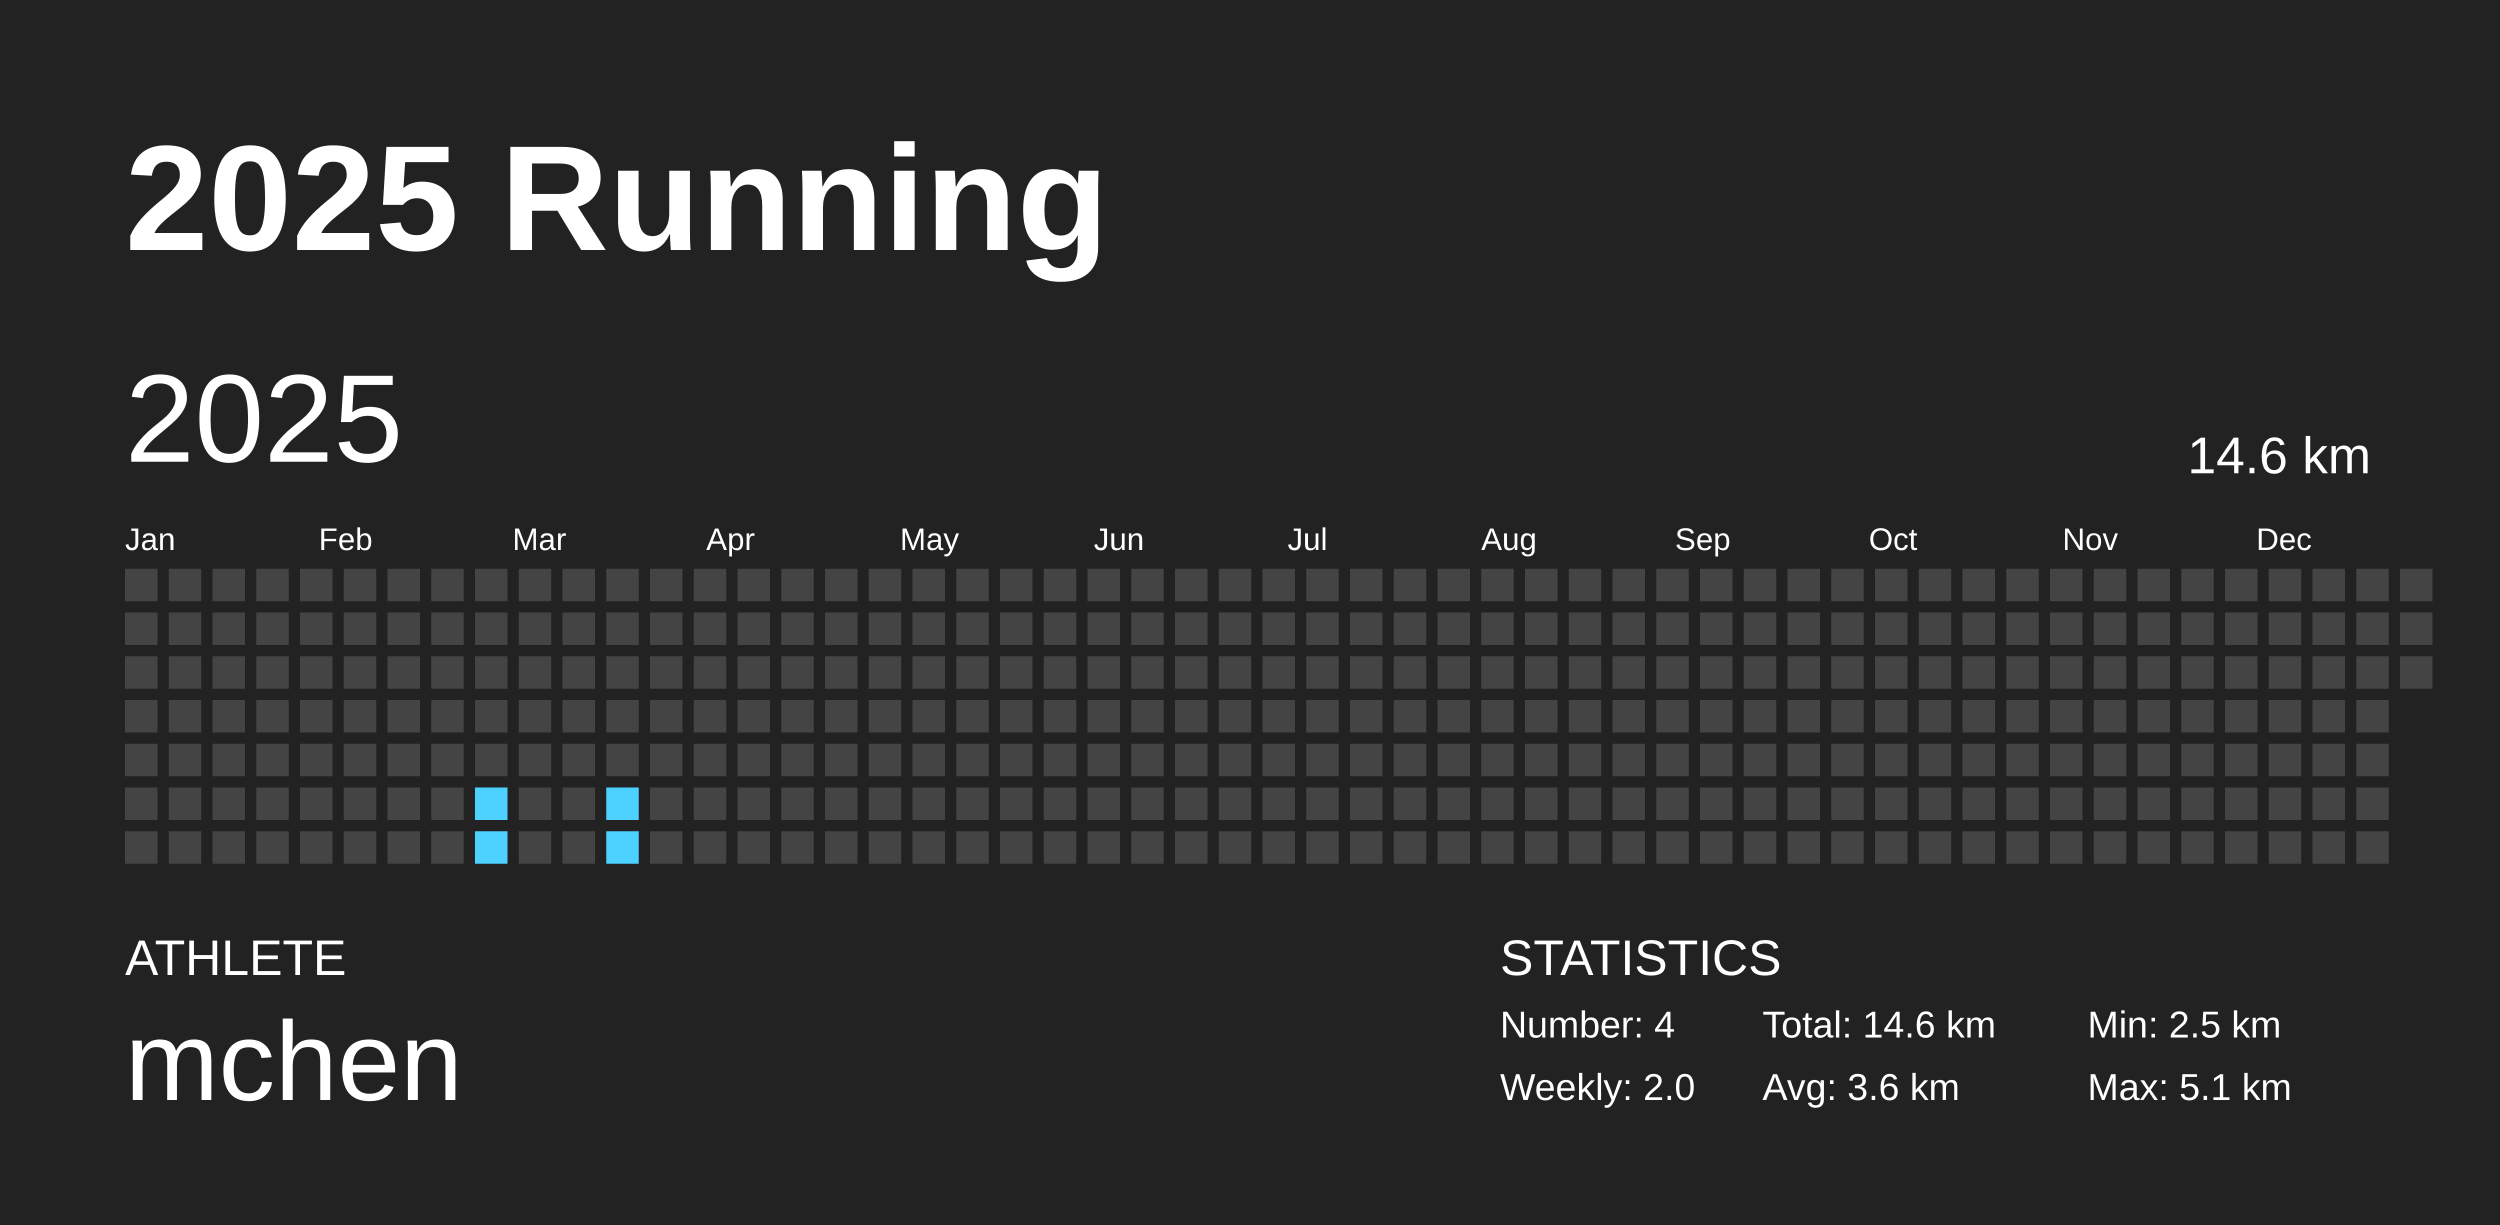
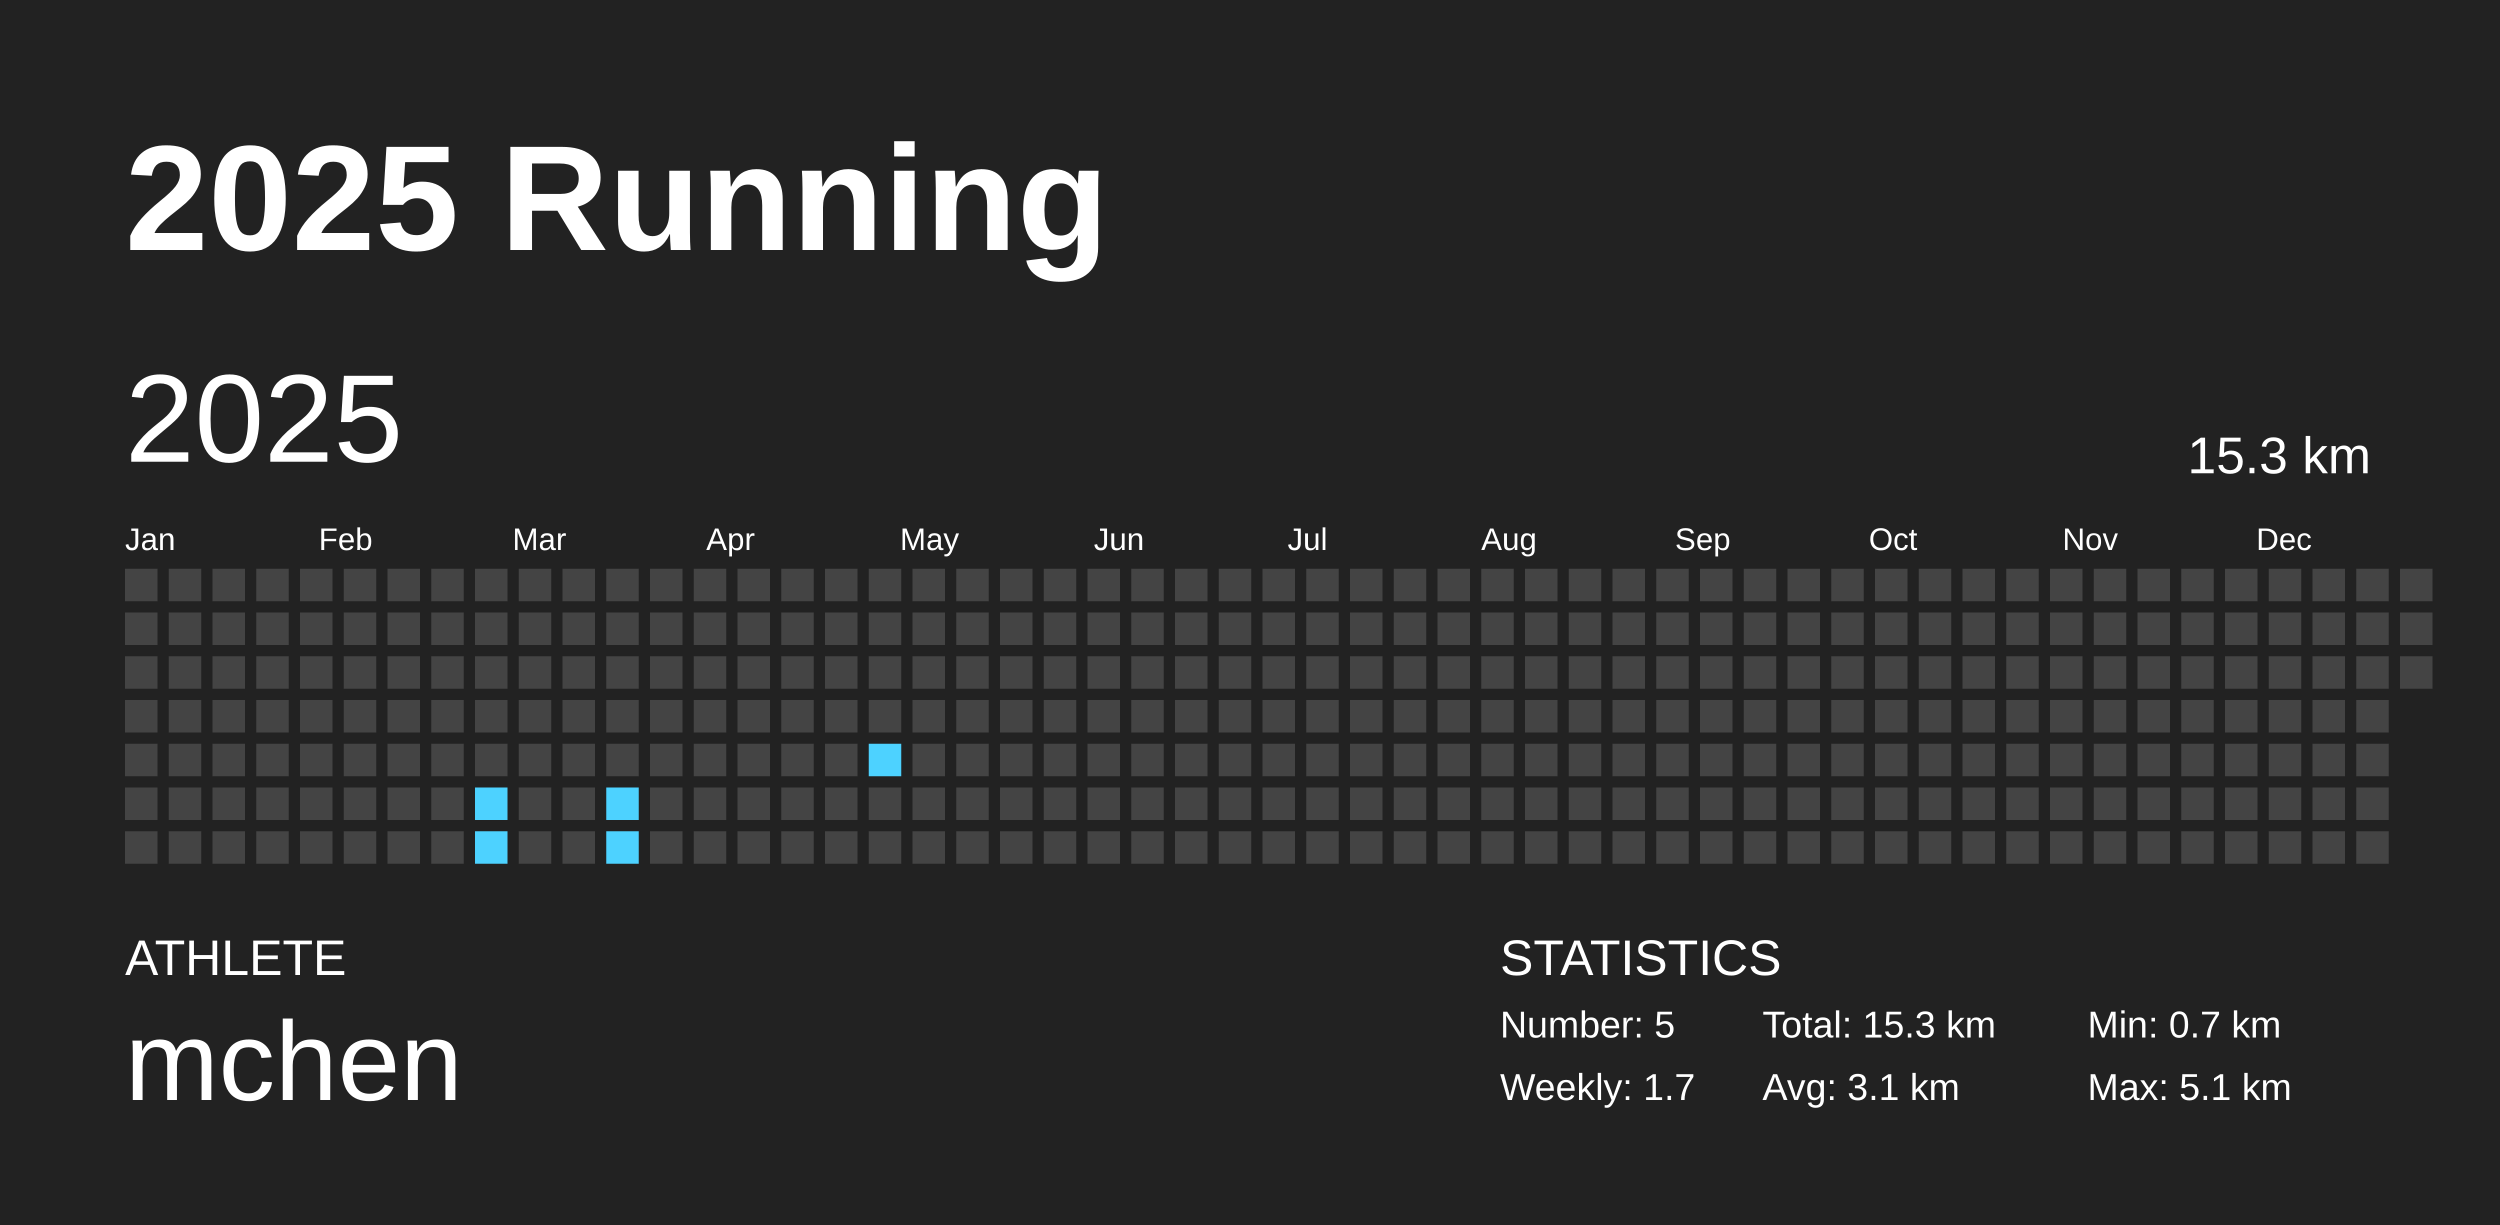
<svg xmlns="http://www.w3.org/2000/svg" baseProfile="full" height="98mm" version="1.1" viewBox="0,0,200,98" width="200mm">
  <defs />
  <rect fill="#222222" height="98" width="200" x="0" y="0" />
  <text fill="#FFFFFF" style="font-size:12px; font-family:Arial; font-weight:bold;" x="10" y="20">2025 Running</text>
  <text fill="#FFFFFF" style="font-size:4px; font-family:Arial" x="10" y="78">ATHLETE</text>
  <text fill="#FFFFFF" style="font-size:9px; font-family:Arial" x="10" y="88">mchen</text>
  <text fill="#FFFFFF" style="font-size:4px; font-family:Arial" x="120" y="78">STATISTICS</text>
-   <text fill="#FFFFFF" style="font-size:3px; font-family:Arial" x="120" y="83">Number: 4</text>
-   <text fill="#FFFFFF" style="font-size:3px; font-family:Arial" x="120" y="88">Weekly: 2.0</text>
-   <text fill="#FFFFFF" style="font-size:3px; font-family:Arial" x="141" y="83">Total: 14.6 km</text>
-   <text fill="#FFFFFF" style="font-size:3px; font-family:Arial" x="141" y="88">Avg: 3.6 km</text>
-   <text fill="#FFFFFF" style="font-size:3px; font-family:Arial" x="167" y="83">Min: 2.5 km</text>
+   <text fill="#FFFFFF" style="font-size:3px; font-family:Arial" x="120" y="83">Number: 5</text>
+   <text fill="#FFFFFF" style="font-size:3px; font-family:Arial" x="120" y="88">Weekly: 1.7</text>
+   <text fill="#FFFFFF" style="font-size:3px; font-family:Arial" x="141" y="83">Total: 15.3 km</text>
+   <text fill="#FFFFFF" style="font-size:3px; font-family:Arial" x="141" y="88">Avg: 3.1 km</text>
+   <text fill="#FFFFFF" style="font-size:3px; font-family:Arial" x="167" y="83">Min: 0.7 km</text>
  <text fill="#FFFFFF" style="font-size:3px; font-family:Arial" x="167" y="88">Max: 5.1 km</text>
  <text dominant-baseline="hanging" fill="#FFFFFF" style="font-size:10.0px; font-family:Arial;" x="10" y="30">2025</text>
-   <text dominant-baseline="hanging" fill="#FFFFFF" style="font-size:4.125px; font-family:Arial;" x="175" y="35">14.6 km</text>
+   <text dominant-baseline="hanging" fill="#FFFFFF" style="font-size:4.125px; font-family:Arial;" x="175" y="35">15.3 km</text>
  <text fill="#FFFFFF" style="font-size:2.5px; font-family:Arial" x="10.0" y="44">Jan</text>
  <text fill="#FFFFFF" style="font-size:2.5px; font-family:Arial" x="25.5" y="44">Feb</text>
  <text fill="#FFFFFF" style="font-size:2.5px; font-family:Arial" x="41.0" y="44">Mar</text>
  <text fill="#FFFFFF" style="font-size:2.5px; font-family:Arial" x="56.5" y="44">Apr</text>
  <text fill="#FFFFFF" style="font-size:2.5px; font-family:Arial" x="72.0" y="44">May</text>
  <text fill="#FFFFFF" style="font-size:2.5px; font-family:Arial" x="87.5" y="44">Jun</text>
  <text fill="#FFFFFF" style="font-size:2.5px; font-family:Arial" x="103.0" y="44">Jul</text>
  <text fill="#FFFFFF" style="font-size:2.5px; font-family:Arial" x="118.5" y="44">Aug</text>
  <text fill="#FFFFFF" style="font-size:2.5px; font-family:Arial" x="134.0" y="44">Sep</text>
  <text fill="#FFFFFF" style="font-size:2.5px; font-family:Arial" x="149.5" y="44">Oct</text>
  <text fill="#FFFFFF" style="font-size:2.5px; font-family:Arial" x="165.0" y="44">Nov</text>
  <text fill="#FFFFFF" style="font-size:2.5px; font-family:Arial" x="180.5" y="44">Dec</text>
  <rect fill="#444444" height="2.6" width="2.6" x="10.0" y="45.5" />
  <rect fill="#444444" height="2.6" width="2.6" x="10.0" y="49.0" />
  <rect fill="#444444" height="2.6" width="2.6" x="10.0" y="52.5" />
  <rect fill="#444444" height="2.6" width="2.6" x="10.0" y="56.0" />
  <rect fill="#444444" height="2.6" width="2.6" x="10.0" y="59.5" />
  <rect fill="#444444" height="2.6" width="2.6" x="10.0" y="63.0" />
  <rect fill="#444444" height="2.6" width="2.6" x="10.0" y="66.5" />
  <rect fill="#444444" height="2.6" width="2.6" x="13.5" y="45.5" />
  <rect fill="#444444" height="2.6" width="2.6" x="13.5" y="49.0" />
  <rect fill="#444444" height="2.6" width="2.6" x="13.5" y="52.5" />
  <rect fill="#444444" height="2.6" width="2.6" x="13.5" y="56.0" />
  <rect fill="#444444" height="2.6" width="2.6" x="13.5" y="59.5" />
  <rect fill="#444444" height="2.6" width="2.6" x="13.5" y="63.0" />
  <rect fill="#444444" height="2.6" width="2.6" x="13.5" y="66.5" />
  <rect fill="#444444" height="2.6" width="2.6" x="17.0" y="45.5" />
  <rect fill="#444444" height="2.6" width="2.6" x="17.0" y="49.0" />
  <rect fill="#444444" height="2.6" width="2.6" x="17.0" y="52.5" />
  <rect fill="#444444" height="2.6" width="2.6" x="17.0" y="56.0" />
  <rect fill="#444444" height="2.6" width="2.6" x="17.0" y="59.5" />
  <rect fill="#444444" height="2.6" width="2.6" x="17.0" y="63.0" />
  <rect fill="#444444" height="2.6" width="2.6" x="17.0" y="66.5" />
  <rect fill="#444444" height="2.6" width="2.6" x="20.5" y="45.5" />
  <rect fill="#444444" height="2.6" width="2.6" x="20.5" y="49.0" />
  <rect fill="#444444" height="2.6" width="2.6" x="20.5" y="52.5" />
  <rect fill="#444444" height="2.6" width="2.6" x="20.5" y="56.0" />
  <rect fill="#444444" height="2.6" width="2.6" x="20.5" y="59.5" />
  <rect fill="#444444" height="2.6" width="2.6" x="20.5" y="63.0" />
  <rect fill="#444444" height="2.6" width="2.6" x="20.5" y="66.5" />
  <rect fill="#444444" height="2.6" width="2.6" x="24.0" y="45.5" />
  <rect fill="#444444" height="2.6" width="2.6" x="24.0" y="49.0" />
  <rect fill="#444444" height="2.6" width="2.6" x="24.0" y="52.5" />
  <rect fill="#444444" height="2.6" width="2.6" x="24.0" y="56.0" />
  <rect fill="#444444" height="2.6" width="2.6" x="24.0" y="59.5" />
  <rect fill="#444444" height="2.6" width="2.6" x="24.0" y="63.0" />
  <rect fill="#444444" height="2.6" width="2.6" x="24.0" y="66.5" />
  <rect fill="#444444" height="2.6" width="2.6" x="27.5" y="45.5" />
  <rect fill="#444444" height="2.6" width="2.6" x="27.5" y="49.0" />
  <rect fill="#444444" height="2.6" width="2.6" x="27.5" y="52.5" />
  <rect fill="#444444" height="2.6" width="2.6" x="27.5" y="56.0" />
  <rect fill="#444444" height="2.6" width="2.6" x="27.5" y="59.5" />
  <rect fill="#444444" height="2.6" width="2.6" x="27.5" y="63.0" />
  <rect fill="#444444" height="2.6" width="2.6" x="27.5" y="66.5" />
  <rect fill="#444444" height="2.6" width="2.6" x="31.0" y="45.5" />
  <rect fill="#444444" height="2.6" width="2.6" x="31.0" y="49.0" />
  <rect fill="#444444" height="2.6" width="2.6" x="31.0" y="52.5" />
  <rect fill="#444444" height="2.6" width="2.6" x="31.0" y="56.0" />
  <rect fill="#444444" height="2.6" width="2.6" x="31.0" y="59.5" />
  <rect fill="#444444" height="2.6" width="2.6" x="31.0" y="63.0" />
  <rect fill="#444444" height="2.6" width="2.6" x="31.0" y="66.5" />
  <rect fill="#444444" height="2.6" width="2.6" x="34.5" y="45.5" />
  <rect fill="#444444" height="2.6" width="2.6" x="34.5" y="49.0" />
  <rect fill="#444444" height="2.6" width="2.6" x="34.5" y="52.5" />
  <rect fill="#444444" height="2.6" width="2.6" x="34.5" y="56.0" />
  <rect fill="#444444" height="2.6" width="2.6" x="34.5" y="59.5" />
  <rect fill="#444444" height="2.6" width="2.6" x="34.5" y="63.0" />
  <rect fill="#444444" height="2.6" width="2.6" x="34.5" y="66.5" />
  <rect fill="#444444" height="2.6" width="2.6" x="38.0" y="45.5" />
  <rect fill="#444444" height="2.6" width="2.6" x="38.0" y="49.0" />
  <rect fill="#444444" height="2.6" width="2.6" x="38.0" y="52.5" />
  <rect fill="#444444" height="2.6" width="2.6" x="38.0" y="56.0" />
  <rect fill="#444444" height="2.6" width="2.6" x="38.0" y="59.5" />
  <rect fill="#4dd2ff" height="2.6" width="2.6" x="38.0" y="63.0" />
  <rect fill="#4dd2ff" height="2.6" width="2.6" x="38.0" y="66.5" />
  <rect fill="#444444" height="2.6" width="2.6" x="41.5" y="45.5" />
  <rect fill="#444444" height="2.6" width="2.6" x="41.5" y="49.0" />
  <rect fill="#444444" height="2.6" width="2.6" x="41.5" y="52.5" />
  <rect fill="#444444" height="2.6" width="2.6" x="41.5" y="56.0" />
  <rect fill="#444444" height="2.6" width="2.6" x="41.5" y="59.5" />
  <rect fill="#444444" height="2.6" width="2.6" x="41.5" y="63.0" />
  <rect fill="#444444" height="2.6" width="2.6" x="41.5" y="66.5" />
  <rect fill="#444444" height="2.6" width="2.6" x="45.0" y="45.5" />
  <rect fill="#444444" height="2.6" width="2.6" x="45.0" y="49.0" />
  <rect fill="#444444" height="2.6" width="2.6" x="45.0" y="52.5" />
  <rect fill="#444444" height="2.6" width="2.6" x="45.0" y="56.0" />
  <rect fill="#444444" height="2.6" width="2.6" x="45.0" y="59.5" />
  <rect fill="#444444" height="2.6" width="2.6" x="45.0" y="63.0" />
  <rect fill="#444444" height="2.6" width="2.6" x="45.0" y="66.5" />
  <rect fill="#444444" height="2.6" width="2.6" x="48.5" y="45.5" />
  <rect fill="#444444" height="2.6" width="2.6" x="48.5" y="49.0" />
  <rect fill="#444444" height="2.6" width="2.6" x="48.5" y="52.5" />
  <rect fill="#444444" height="2.6" width="2.6" x="48.5" y="56.0" />
  <rect fill="#444444" height="2.6" width="2.6" x="48.5" y="59.5" />
  <rect fill="#4dd2ff" height="2.6" width="2.6" x="48.5" y="63.0" />
  <rect fill="#4dd2ff" height="2.6" width="2.6" x="48.5" y="66.5" />
  <rect fill="#444444" height="2.6" width="2.6" x="52.0" y="45.5" />
  <rect fill="#444444" height="2.6" width="2.6" x="52.0" y="49.0" />
  <rect fill="#444444" height="2.6" width="2.6" x="52.0" y="52.5" />
  <rect fill="#444444" height="2.6" width="2.6" x="52.0" y="56.0" />
  <rect fill="#444444" height="2.6" width="2.6" x="52.0" y="59.5" />
  <rect fill="#444444" height="2.6" width="2.6" x="52.0" y="63.0" />
  <rect fill="#444444" height="2.6" width="2.6" x="52.0" y="66.5" />
  <rect fill="#444444" height="2.6" width="2.6" x="55.5" y="45.5" />
  <rect fill="#444444" height="2.6" width="2.6" x="55.5" y="49.0" />
  <rect fill="#444444" height="2.6" width="2.6" x="55.5" y="52.5" />
  <rect fill="#444444" height="2.6" width="2.6" x="55.5" y="56.0" />
  <rect fill="#444444" height="2.6" width="2.6" x="55.5" y="59.5" />
  <rect fill="#444444" height="2.6" width="2.6" x="55.5" y="63.0" />
  <rect fill="#444444" height="2.6" width="2.6" x="55.5" y="66.5" />
  <rect fill="#444444" height="2.6" width="2.6" x="59.0" y="45.5" />
  <rect fill="#444444" height="2.6" width="2.6" x="59.0" y="49.0" />
  <rect fill="#444444" height="2.6" width="2.6" x="59.0" y="52.5" />
  <rect fill="#444444" height="2.6" width="2.6" x="59.0" y="56.0" />
  <rect fill="#444444" height="2.6" width="2.6" x="59.0" y="59.5" />
  <rect fill="#444444" height="2.6" width="2.6" x="59.0" y="63.0" />
  <rect fill="#444444" height="2.6" width="2.6" x="59.0" y="66.5" />
  <rect fill="#444444" height="2.6" width="2.6" x="62.5" y="45.5" />
  <rect fill="#444444" height="2.6" width="2.6" x="62.5" y="49.0" />
  <rect fill="#444444" height="2.6" width="2.6" x="62.5" y="52.5" />
  <rect fill="#444444" height="2.6" width="2.6" x="62.5" y="56.0" />
  <rect fill="#444444" height="2.6" width="2.6" x="62.5" y="59.5" />
  <rect fill="#444444" height="2.6" width="2.6" x="62.5" y="63.0" />
  <rect fill="#444444" height="2.6" width="2.6" x="62.5" y="66.5" />
  <rect fill="#444444" height="2.6" width="2.6" x="66.0" y="45.5" />
  <rect fill="#444444" height="2.6" width="2.6" x="66.0" y="49.0" />
  <rect fill="#444444" height="2.6" width="2.6" x="66.0" y="52.5" />
  <rect fill="#444444" height="2.6" width="2.6" x="66.0" y="56.0" />
  <rect fill="#444444" height="2.6" width="2.6" x="66.0" y="59.5" />
  <rect fill="#444444" height="2.6" width="2.6" x="66.0" y="63.0" />
  <rect fill="#444444" height="2.6" width="2.6" x="66.0" y="66.5" />
  <rect fill="#444444" height="2.6" width="2.6" x="69.5" y="45.5" />
  <rect fill="#444444" height="2.6" width="2.6" x="69.5" y="49.0" />
  <rect fill="#444444" height="2.6" width="2.6" x="69.5" y="52.5" />
  <rect fill="#444444" height="2.6" width="2.6" x="69.5" y="56.0" />
-   <rect fill="#444444" height="2.6" width="2.6" x="69.5" y="59.5" />
+   <rect fill="#4dd2ff" height="2.6" width="2.6" x="69.5" y="59.5" />
  <rect fill="#444444" height="2.6" width="2.6" x="69.5" y="63.0" />
  <rect fill="#444444" height="2.6" width="2.6" x="69.5" y="66.5" />
  <rect fill="#444444" height="2.6" width="2.6" x="73.0" y="45.5" />
  <rect fill="#444444" height="2.6" width="2.6" x="73.0" y="49.0" />
  <rect fill="#444444" height="2.6" width="2.6" x="73.0" y="52.5" />
  <rect fill="#444444" height="2.6" width="2.6" x="73.0" y="56.0" />
  <rect fill="#444444" height="2.6" width="2.6" x="73.0" y="59.5" />
  <rect fill="#444444" height="2.6" width="2.6" x="73.0" y="63.0" />
  <rect fill="#444444" height="2.6" width="2.6" x="73.0" y="66.5" />
  <rect fill="#444444" height="2.6" width="2.6" x="76.5" y="45.5" />
  <rect fill="#444444" height="2.6" width="2.6" x="76.5" y="49.0" />
  <rect fill="#444444" height="2.6" width="2.6" x="76.5" y="52.5" />
  <rect fill="#444444" height="2.6" width="2.6" x="76.5" y="56.0" />
  <rect fill="#444444" height="2.6" width="2.6" x="76.5" y="59.5" />
  <rect fill="#444444" height="2.6" width="2.6" x="76.5" y="63.0" />
  <rect fill="#444444" height="2.6" width="2.6" x="76.5" y="66.5" />
  <rect fill="#444444" height="2.6" width="2.6" x="80.0" y="45.5" />
  <rect fill="#444444" height="2.6" width="2.6" x="80.0" y="49.0" />
  <rect fill="#444444" height="2.6" width="2.6" x="80.0" y="52.5" />
  <rect fill="#444444" height="2.6" width="2.6" x="80.0" y="56.0" />
  <rect fill="#444444" height="2.6" width="2.6" x="80.0" y="59.5" />
  <rect fill="#444444" height="2.6" width="2.6" x="80.0" y="63.0" />
  <rect fill="#444444" height="2.6" width="2.6" x="80.0" y="66.5" />
  <rect fill="#444444" height="2.6" width="2.6" x="83.5" y="45.5" />
  <rect fill="#444444" height="2.6" width="2.6" x="83.5" y="49.0" />
  <rect fill="#444444" height="2.6" width="2.6" x="83.5" y="52.5" />
  <rect fill="#444444" height="2.6" width="2.6" x="83.5" y="56.0" />
  <rect fill="#444444" height="2.6" width="2.6" x="83.5" y="59.5" />
  <rect fill="#444444" height="2.6" width="2.6" x="83.5" y="63.0" />
  <rect fill="#444444" height="2.6" width="2.6" x="83.5" y="66.5" />
  <rect fill="#444444" height="2.6" width="2.6" x="87.0" y="45.5" />
  <rect fill="#444444" height="2.6" width="2.6" x="87.0" y="49.0" />
  <rect fill="#444444" height="2.6" width="2.6" x="87.0" y="52.5" />
  <rect fill="#444444" height="2.6" width="2.6" x="87.0" y="56.0" />
  <rect fill="#444444" height="2.6" width="2.6" x="87.0" y="59.5" />
  <rect fill="#444444" height="2.6" width="2.6" x="87.0" y="63.0" />
  <rect fill="#444444" height="2.6" width="2.6" x="87.0" y="66.5" />
  <rect fill="#444444" height="2.6" width="2.6" x="90.5" y="45.5" />
  <rect fill="#444444" height="2.6" width="2.6" x="90.5" y="49.0" />
  <rect fill="#444444" height="2.6" width="2.6" x="90.5" y="52.5" />
  <rect fill="#444444" height="2.6" width="2.6" x="90.5" y="56.0" />
  <rect fill="#444444" height="2.6" width="2.6" x="90.5" y="59.5" />
  <rect fill="#444444" height="2.6" width="2.6" x="90.5" y="63.0" />
  <rect fill="#444444" height="2.6" width="2.6" x="90.5" y="66.5" />
  <rect fill="#444444" height="2.6" width="2.6" x="94.0" y="45.5" />
  <rect fill="#444444" height="2.6" width="2.6" x="94.0" y="49.0" />
  <rect fill="#444444" height="2.6" width="2.6" x="94.0" y="52.5" />
  <rect fill="#444444" height="2.6" width="2.6" x="94.0" y="56.0" />
  <rect fill="#444444" height="2.6" width="2.6" x="94.0" y="59.5" />
  <rect fill="#444444" height="2.6" width="2.6" x="94.0" y="63.0" />
  <rect fill="#444444" height="2.6" width="2.6" x="94.0" y="66.5" />
  <rect fill="#444444" height="2.6" width="2.6" x="97.5" y="45.5" />
  <rect fill="#444444" height="2.6" width="2.6" x="97.5" y="49.0" />
  <rect fill="#444444" height="2.6" width="2.6" x="97.5" y="52.5" />
  <rect fill="#444444" height="2.6" width="2.6" x="97.5" y="56.0" />
  <rect fill="#444444" height="2.6" width="2.6" x="97.5" y="59.5" />
  <rect fill="#444444" height="2.6" width="2.6" x="97.5" y="63.0" />
  <rect fill="#444444" height="2.6" width="2.6" x="97.5" y="66.5" />
  <rect fill="#444444" height="2.6" width="2.6" x="101.0" y="45.5" />
  <rect fill="#444444" height="2.6" width="2.6" x="101.0" y="49.0" />
  <rect fill="#444444" height="2.6" width="2.6" x="101.0" y="52.5" />
  <rect fill="#444444" height="2.6" width="2.6" x="101.0" y="56.0" />
  <rect fill="#444444" height="2.6" width="2.6" x="101.0" y="59.5" />
  <rect fill="#444444" height="2.6" width="2.6" x="101.0" y="63.0" />
  <rect fill="#444444" height="2.6" width="2.6" x="101.0" y="66.5" />
  <rect fill="#444444" height="2.6" width="2.6" x="104.5" y="45.5" />
  <rect fill="#444444" height="2.6" width="2.6" x="104.5" y="49.0" />
  <rect fill="#444444" height="2.6" width="2.6" x="104.5" y="52.5" />
  <rect fill="#444444" height="2.6" width="2.6" x="104.5" y="56.0" />
  <rect fill="#444444" height="2.6" width="2.6" x="104.5" y="59.5" />
  <rect fill="#444444" height="2.6" width="2.6" x="104.5" y="63.0" />
  <rect fill="#444444" height="2.6" width="2.6" x="104.5" y="66.5" />
  <rect fill="#444444" height="2.6" width="2.6" x="108.0" y="45.5" />
  <rect fill="#444444" height="2.6" width="2.6" x="108.0" y="49.0" />
  <rect fill="#444444" height="2.6" width="2.6" x="108.0" y="52.5" />
  <rect fill="#444444" height="2.6" width="2.6" x="108.0" y="56.0" />
  <rect fill="#444444" height="2.6" width="2.6" x="108.0" y="59.5" />
  <rect fill="#444444" height="2.6" width="2.6" x="108.0" y="63.0" />
  <rect fill="#444444" height="2.6" width="2.6" x="108.0" y="66.5" />
  <rect fill="#444444" height="2.6" width="2.6" x="111.5" y="45.5" />
  <rect fill="#444444" height="2.6" width="2.6" x="111.5" y="49.0" />
  <rect fill="#444444" height="2.6" width="2.6" x="111.5" y="52.5" />
  <rect fill="#444444" height="2.6" width="2.6" x="111.5" y="56.0" />
  <rect fill="#444444" height="2.6" width="2.6" x="111.5" y="59.5" />
  <rect fill="#444444" height="2.6" width="2.6" x="111.5" y="63.0" />
  <rect fill="#444444" height="2.6" width="2.6" x="111.5" y="66.5" />
  <rect fill="#444444" height="2.6" width="2.6" x="115.0" y="45.5" />
  <rect fill="#444444" height="2.6" width="2.6" x="115.0" y="49.0" />
  <rect fill="#444444" height="2.6" width="2.6" x="115.0" y="52.5" />
  <rect fill="#444444" height="2.6" width="2.6" x="115.0" y="56.0" />
  <rect fill="#444444" height="2.6" width="2.6" x="115.0" y="59.5" />
  <rect fill="#444444" height="2.6" width="2.6" x="115.0" y="63.0" />
  <rect fill="#444444" height="2.6" width="2.6" x="115.0" y="66.5" />
  <rect fill="#444444" height="2.6" width="2.6" x="118.5" y="45.5" />
  <rect fill="#444444" height="2.6" width="2.6" x="118.5" y="49.0" />
  <rect fill="#444444" height="2.6" width="2.6" x="118.5" y="52.5" />
  <rect fill="#444444" height="2.6" width="2.6" x="118.5" y="56.0" />
  <rect fill="#444444" height="2.6" width="2.6" x="118.5" y="59.5" />
  <rect fill="#444444" height="2.6" width="2.6" x="118.5" y="63.0" />
  <rect fill="#444444" height="2.6" width="2.6" x="118.5" y="66.5" />
  <rect fill="#444444" height="2.6" width="2.6" x="122.0" y="45.5" />
  <rect fill="#444444" height="2.6" width="2.6" x="122.0" y="49.0" />
  <rect fill="#444444" height="2.6" width="2.6" x="122.0" y="52.5" />
  <rect fill="#444444" height="2.6" width="2.6" x="122.0" y="56.0" />
  <rect fill="#444444" height="2.6" width="2.6" x="122.0" y="59.5" />
  <rect fill="#444444" height="2.6" width="2.6" x="122.0" y="63.0" />
  <rect fill="#444444" height="2.6" width="2.6" x="122.0" y="66.5" />
  <rect fill="#444444" height="2.6" width="2.6" x="125.5" y="45.5" />
  <rect fill="#444444" height="2.6" width="2.6" x="125.5" y="49.0" />
  <rect fill="#444444" height="2.6" width="2.6" x="125.5" y="52.5" />
  <rect fill="#444444" height="2.6" width="2.6" x="125.5" y="56.0" />
  <rect fill="#444444" height="2.6" width="2.6" x="125.5" y="59.5" />
  <rect fill="#444444" height="2.6" width="2.6" x="125.5" y="63.0" />
  <rect fill="#444444" height="2.6" width="2.6" x="125.5" y="66.5" />
  <rect fill="#444444" height="2.6" width="2.6" x="129.0" y="45.5" />
  <rect fill="#444444" height="2.6" width="2.6" x="129.0" y="49.0" />
  <rect fill="#444444" height="2.6" width="2.6" x="129.0" y="52.5" />
  <rect fill="#444444" height="2.6" width="2.6" x="129.0" y="56.0" />
  <rect fill="#444444" height="2.6" width="2.6" x="129.0" y="59.5" />
  <rect fill="#444444" height="2.6" width="2.6" x="129.0" y="63.0" />
  <rect fill="#444444" height="2.6" width="2.6" x="129.0" y="66.5" />
  <rect fill="#444444" height="2.6" width="2.6" x="132.5" y="45.5" />
  <rect fill="#444444" height="2.6" width="2.6" x="132.5" y="49.0" />
  <rect fill="#444444" height="2.6" width="2.6" x="132.5" y="52.5" />
  <rect fill="#444444" height="2.6" width="2.6" x="132.5" y="56.0" />
  <rect fill="#444444" height="2.6" width="2.6" x="132.5" y="59.5" />
  <rect fill="#444444" height="2.6" width="2.6" x="132.5" y="63.0" />
  <rect fill="#444444" height="2.6" width="2.6" x="132.5" y="66.5" />
  <rect fill="#444444" height="2.6" width="2.6" x="136.0" y="45.5" />
  <rect fill="#444444" height="2.6" width="2.6" x="136.0" y="49.0" />
  <rect fill="#444444" height="2.6" width="2.6" x="136.0" y="52.5" />
  <rect fill="#444444" height="2.6" width="2.6" x="136.0" y="56.0" />
  <rect fill="#444444" height="2.6" width="2.6" x="136.0" y="59.5" />
  <rect fill="#444444" height="2.6" width="2.6" x="136.0" y="63.0" />
  <rect fill="#444444" height="2.6" width="2.6" x="136.0" y="66.5" />
  <rect fill="#444444" height="2.6" width="2.6" x="139.5" y="45.5" />
  <rect fill="#444444" height="2.6" width="2.6" x="139.5" y="49.0" />
  <rect fill="#444444" height="2.6" width="2.6" x="139.5" y="52.5" />
  <rect fill="#444444" height="2.6" width="2.6" x="139.5" y="56.0" />
  <rect fill="#444444" height="2.6" width="2.6" x="139.5" y="59.5" />
  <rect fill="#444444" height="2.6" width="2.6" x="139.5" y="63.0" />
  <rect fill="#444444" height="2.6" width="2.6" x="139.5" y="66.5" />
  <rect fill="#444444" height="2.6" width="2.6" x="143.0" y="45.5" />
  <rect fill="#444444" height="2.6" width="2.6" x="143.0" y="49.0" />
  <rect fill="#444444" height="2.6" width="2.6" x="143.0" y="52.5" />
  <rect fill="#444444" height="2.6" width="2.6" x="143.0" y="56.0" />
  <rect fill="#444444" height="2.6" width="2.6" x="143.0" y="59.5" />
  <rect fill="#444444" height="2.6" width="2.6" x="143.0" y="63.0" />
  <rect fill="#444444" height="2.6" width="2.6" x="143.0" y="66.5" />
  <rect fill="#444444" height="2.6" width="2.6" x="146.5" y="45.5" />
  <rect fill="#444444" height="2.6" width="2.6" x="146.5" y="49.0" />
  <rect fill="#444444" height="2.6" width="2.6" x="146.5" y="52.5" />
  <rect fill="#444444" height="2.6" width="2.6" x="146.5" y="56.0" />
  <rect fill="#444444" height="2.6" width="2.6" x="146.5" y="59.5" />
  <rect fill="#444444" height="2.6" width="2.6" x="146.5" y="63.0" />
  <rect fill="#444444" height="2.6" width="2.6" x="146.5" y="66.5" />
  <rect fill="#444444" height="2.6" width="2.6" x="150.0" y="45.5" />
  <rect fill="#444444" height="2.6" width="2.6" x="150.0" y="49.0" />
  <rect fill="#444444" height="2.6" width="2.6" x="150.0" y="52.5" />
  <rect fill="#444444" height="2.6" width="2.6" x="150.0" y="56.0" />
  <rect fill="#444444" height="2.6" width="2.6" x="150.0" y="59.5" />
  <rect fill="#444444" height="2.6" width="2.6" x="150.0" y="63.0" />
  <rect fill="#444444" height="2.6" width="2.6" x="150.0" y="66.5" />
  <rect fill="#444444" height="2.6" width="2.6" x="153.5" y="45.5" />
  <rect fill="#444444" height="2.6" width="2.6" x="153.5" y="49.0" />
  <rect fill="#444444" height="2.6" width="2.6" x="153.5" y="52.5" />
  <rect fill="#444444" height="2.6" width="2.6" x="153.5" y="56.0" />
  <rect fill="#444444" height="2.6" width="2.6" x="153.5" y="59.5" />
  <rect fill="#444444" height="2.6" width="2.6" x="153.5" y="63.0" />
  <rect fill="#444444" height="2.6" width="2.6" x="153.5" y="66.5" />
  <rect fill="#444444" height="2.6" width="2.6" x="157.0" y="45.5" />
  <rect fill="#444444" height="2.6" width="2.6" x="157.0" y="49.0" />
  <rect fill="#444444" height="2.6" width="2.6" x="157.0" y="52.5" />
  <rect fill="#444444" height="2.6" width="2.6" x="157.0" y="56.0" />
  <rect fill="#444444" height="2.6" width="2.6" x="157.0" y="59.5" />
  <rect fill="#444444" height="2.6" width="2.6" x="157.0" y="63.0" />
  <rect fill="#444444" height="2.6" width="2.6" x="157.0" y="66.5" />
  <rect fill="#444444" height="2.6" width="2.6" x="160.5" y="45.5" />
  <rect fill="#444444" height="2.6" width="2.6" x="160.5" y="49.0" />
  <rect fill="#444444" height="2.6" width="2.6" x="160.5" y="52.5" />
  <rect fill="#444444" height="2.6" width="2.6" x="160.5" y="56.0" />
  <rect fill="#444444" height="2.6" width="2.6" x="160.5" y="59.5" />
  <rect fill="#444444" height="2.6" width="2.6" x="160.5" y="63.0" />
  <rect fill="#444444" height="2.6" width="2.6" x="160.5" y="66.5" />
  <rect fill="#444444" height="2.6" width="2.6" x="164.0" y="45.5" />
  <rect fill="#444444" height="2.6" width="2.6" x="164.0" y="49.0" />
  <rect fill="#444444" height="2.6" width="2.6" x="164.0" y="52.5" />
  <rect fill="#444444" height="2.6" width="2.6" x="164.0" y="56.0" />
  <rect fill="#444444" height="2.6" width="2.6" x="164.0" y="59.5" />
  <rect fill="#444444" height="2.6" width="2.6" x="164.0" y="63.0" />
  <rect fill="#444444" height="2.6" width="2.6" x="164.0" y="66.5" />
  <rect fill="#444444" height="2.6" width="2.6" x="167.5" y="45.5" />
  <rect fill="#444444" height="2.6" width="2.6" x="167.5" y="49.0" />
  <rect fill="#444444" height="2.6" width="2.6" x="167.5" y="52.5" />
  <rect fill="#444444" height="2.6" width="2.6" x="167.5" y="56.0" />
  <rect fill="#444444" height="2.6" width="2.6" x="167.5" y="59.5" />
  <rect fill="#444444" height="2.6" width="2.6" x="167.5" y="63.0" />
  <rect fill="#444444" height="2.6" width="2.6" x="167.5" y="66.5" />
  <rect fill="#444444" height="2.6" width="2.6" x="171.0" y="45.5" />
  <rect fill="#444444" height="2.6" width="2.6" x="171.0" y="49.0" />
  <rect fill="#444444" height="2.6" width="2.6" x="171.0" y="52.5" />
  <rect fill="#444444" height="2.6" width="2.6" x="171.0" y="56.0" />
  <rect fill="#444444" height="2.6" width="2.6" x="171.0" y="59.5" />
  <rect fill="#444444" height="2.6" width="2.6" x="171.0" y="63.0" />
  <rect fill="#444444" height="2.6" width="2.6" x="171.0" y="66.5" />
  <rect fill="#444444" height="2.6" width="2.6" x="174.5" y="45.5" />
  <rect fill="#444444" height="2.6" width="2.6" x="174.5" y="49.0" />
  <rect fill="#444444" height="2.6" width="2.6" x="174.5" y="52.5" />
  <rect fill="#444444" height="2.6" width="2.6" x="174.5" y="56.0" />
  <rect fill="#444444" height="2.6" width="2.6" x="174.5" y="59.5" />
  <rect fill="#444444" height="2.6" width="2.6" x="174.5" y="63.0" />
  <rect fill="#444444" height="2.6" width="2.6" x="174.5" y="66.5" />
  <rect fill="#444444" height="2.6" width="2.6" x="178.0" y="45.5" />
  <rect fill="#444444" height="2.6" width="2.6" x="178.0" y="49.0" />
  <rect fill="#444444" height="2.6" width="2.6" x="178.0" y="52.5" />
  <rect fill="#444444" height="2.6" width="2.6" x="178.0" y="56.0" />
  <rect fill="#444444" height="2.6" width="2.6" x="178.0" y="59.5" />
  <rect fill="#444444" height="2.6" width="2.6" x="178.0" y="63.0" />
  <rect fill="#444444" height="2.6" width="2.6" x="178.0" y="66.5" />
  <rect fill="#444444" height="2.6" width="2.6" x="181.5" y="45.5" />
  <rect fill="#444444" height="2.6" width="2.6" x="181.5" y="49.0" />
  <rect fill="#444444" height="2.6" width="2.6" x="181.5" y="52.5" />
  <rect fill="#444444" height="2.6" width="2.6" x="181.5" y="56.0" />
  <rect fill="#444444" height="2.6" width="2.6" x="181.5" y="59.5" />
  <rect fill="#444444" height="2.6" width="2.6" x="181.5" y="63.0" />
  <rect fill="#444444" height="2.6" width="2.6" x="181.5" y="66.5" />
  <rect fill="#444444" height="2.6" width="2.6" x="185.0" y="45.5" />
  <rect fill="#444444" height="2.6" width="2.6" x="185.0" y="49.0" />
  <rect fill="#444444" height="2.6" width="2.6" x="185.0" y="52.5" />
  <rect fill="#444444" height="2.6" width="2.6" x="185.0" y="56.0" />
  <rect fill="#444444" height="2.6" width="2.6" x="185.0" y="59.5" />
  <rect fill="#444444" height="2.6" width="2.6" x="185.0" y="63.0" />
  <rect fill="#444444" height="2.6" width="2.6" x="185.0" y="66.5" />
  <rect fill="#444444" height="2.6" width="2.6" x="188.5" y="45.5" />
  <rect fill="#444444" height="2.6" width="2.6" x="188.5" y="49.0" />
  <rect fill="#444444" height="2.6" width="2.6" x="188.5" y="52.5" />
  <rect fill="#444444" height="2.6" width="2.6" x="188.5" y="56.0" />
  <rect fill="#444444" height="2.6" width="2.6" x="188.5" y="59.5" />
  <rect fill="#444444" height="2.6" width="2.6" x="188.5" y="63.0" />
  <rect fill="#444444" height="2.6" width="2.6" x="188.5" y="66.5" />
  <rect fill="#444444" height="2.6" width="2.6" x="192.0" y="45.5" />
  <rect fill="#444444" height="2.6" width="2.6" x="192.0" y="49.0" />
  <rect fill="#444444" height="2.6" width="2.6" x="192.0" y="52.5" />
</svg>
